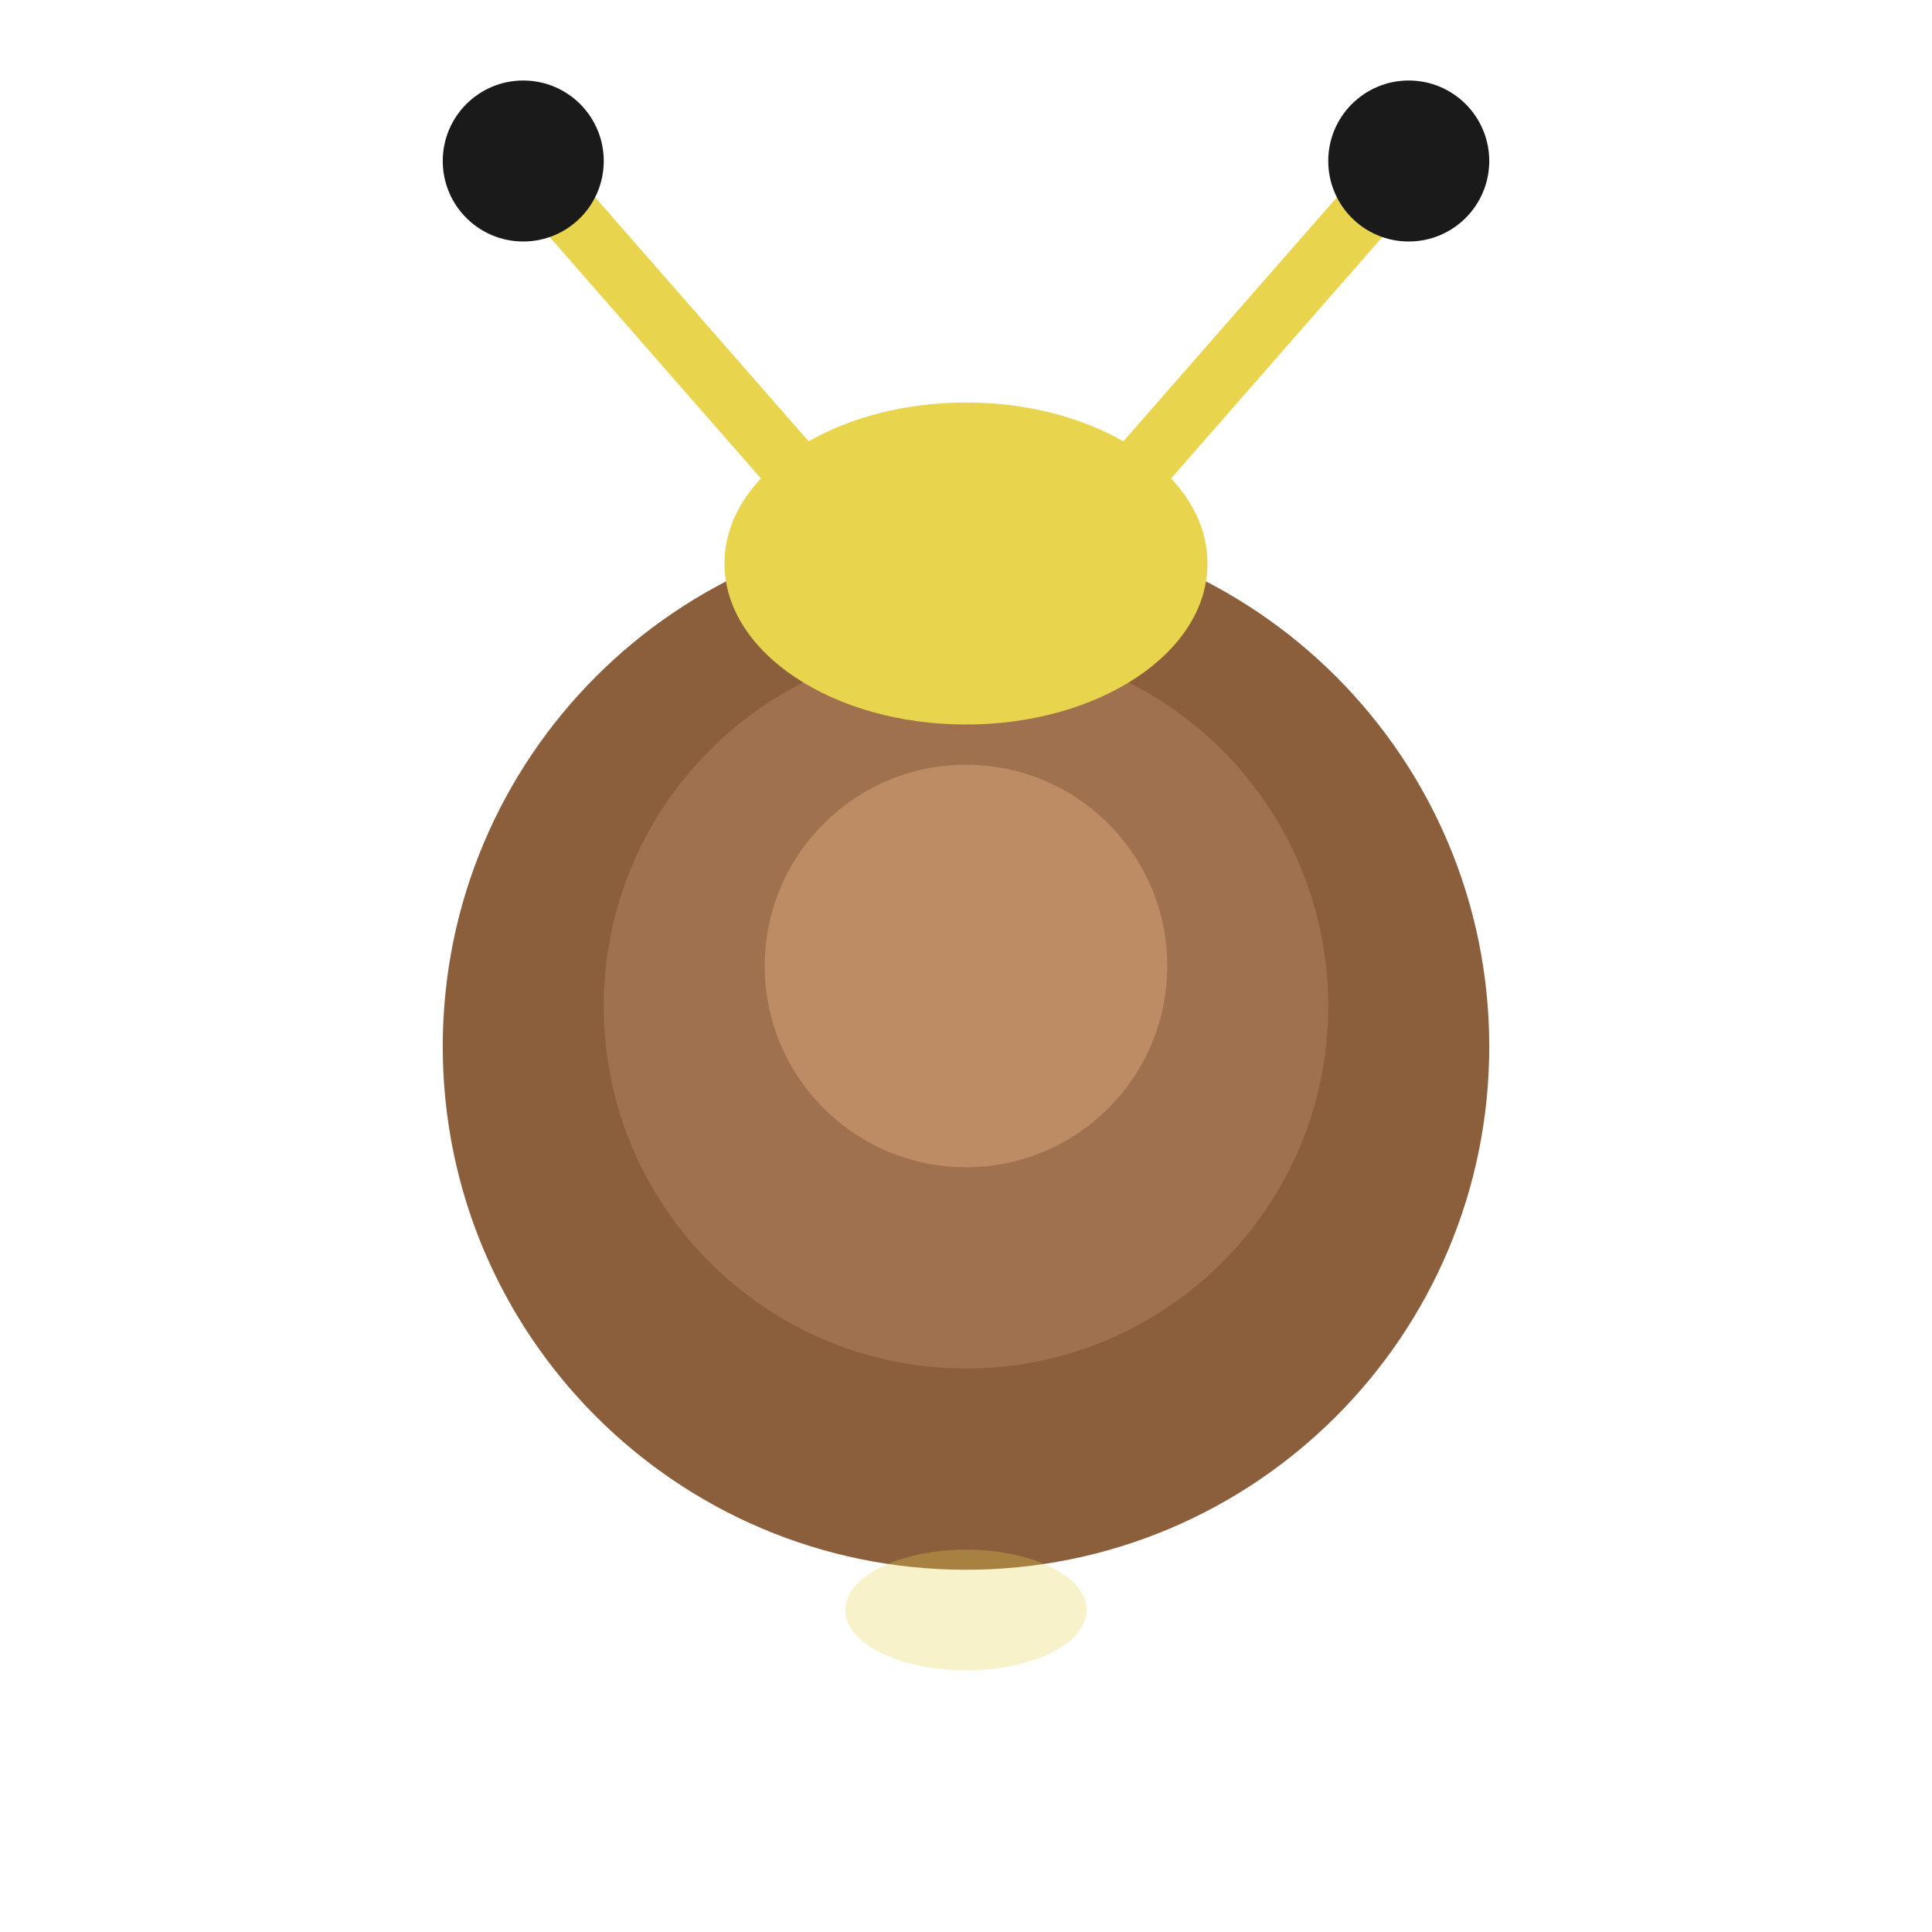
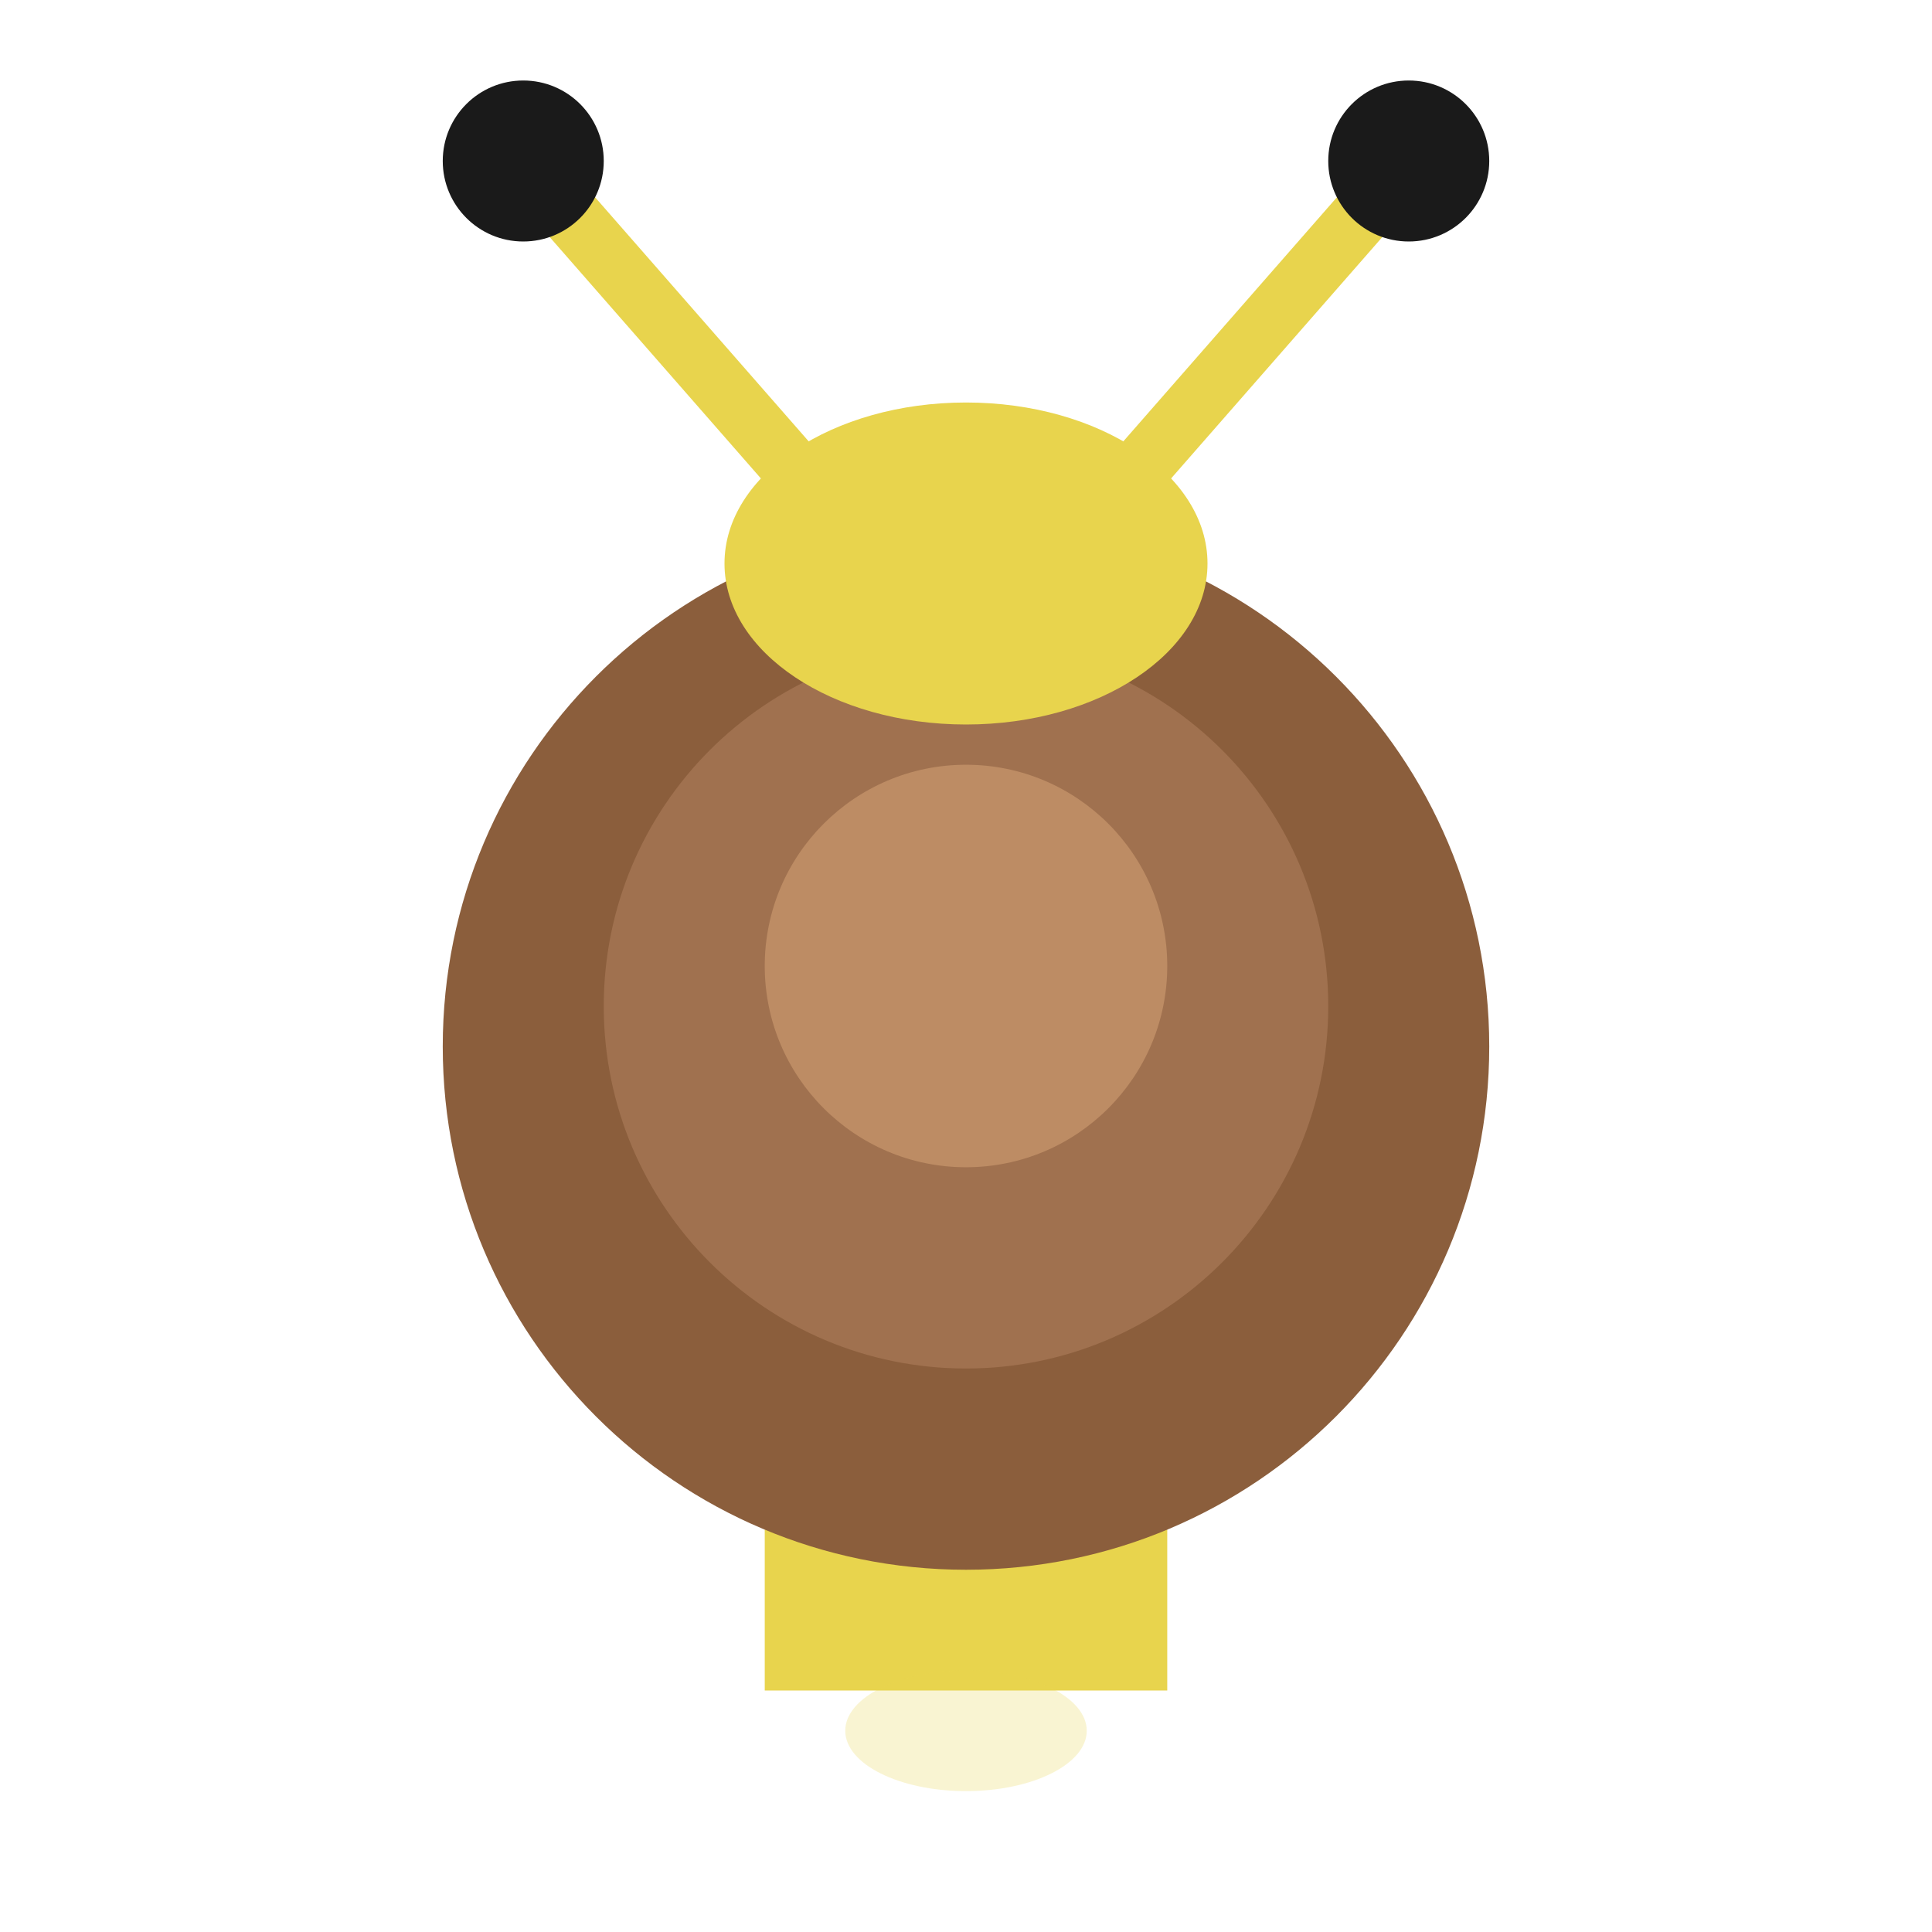
<svg xmlns="http://www.w3.org/2000/svg" viewBox="0 0 48 48" width="48" height="48">
+   <path d="M 19 38 L 29 38 L 29 42 L 19 42 Z" fill="#E8D44D" />
  <circle cx="24" cy="26" r="13" fill="#8B5E3C" />
  <circle cx="24" cy="25" r="9" fill="#A0714F" />
  <circle cx="24" cy="24" r="5" fill="#BD8C64" />
  <ellipse cx="24" cy="14" rx="6" ry="4" fill="#E8D44D" />
-   <ellipse cx="24" cy="40" rx="3" ry="1.5" fill="#E8D44D" opacity="0.3" />
-   <line x1="20" y1="12" x2="13.0" y2="4.0" stroke="#E8D44D" stroke-width="1.5" stroke-linecap="round" />
-   <circle cx="13.0" cy="4.0" r="2.0" fill="#1a1a1a" />
-   <line x1="28" y1="12" x2="35.0" y2="4.0" stroke="#E8D44D" stroke-width="1.5" stroke-linecap="round" />
-   <circle cx="35.0" cy="4.0" r="2.0" fill="#1a1a1a" />
+   <ellipse cx="24" cy="43" rx="3" ry="1.5" fill="#E8D44D" opacity="0.25" />
+   <line x1="20" y1="12" x2="13.0" y2="4" stroke="#E8D44D" stroke-width="1.5" stroke-linecap="round" />
+   <circle cx="13.0" cy="4" r="2.0" fill="#1a1a1a" />
+   <line x1="28" y1="12" x2="35.0" y2="4" stroke="#E8D44D" stroke-width="1.5" stroke-linecap="round" />
+   <circle cx="35.0" cy="4" r="2.0" fill="#1a1a1a" />
</svg>
